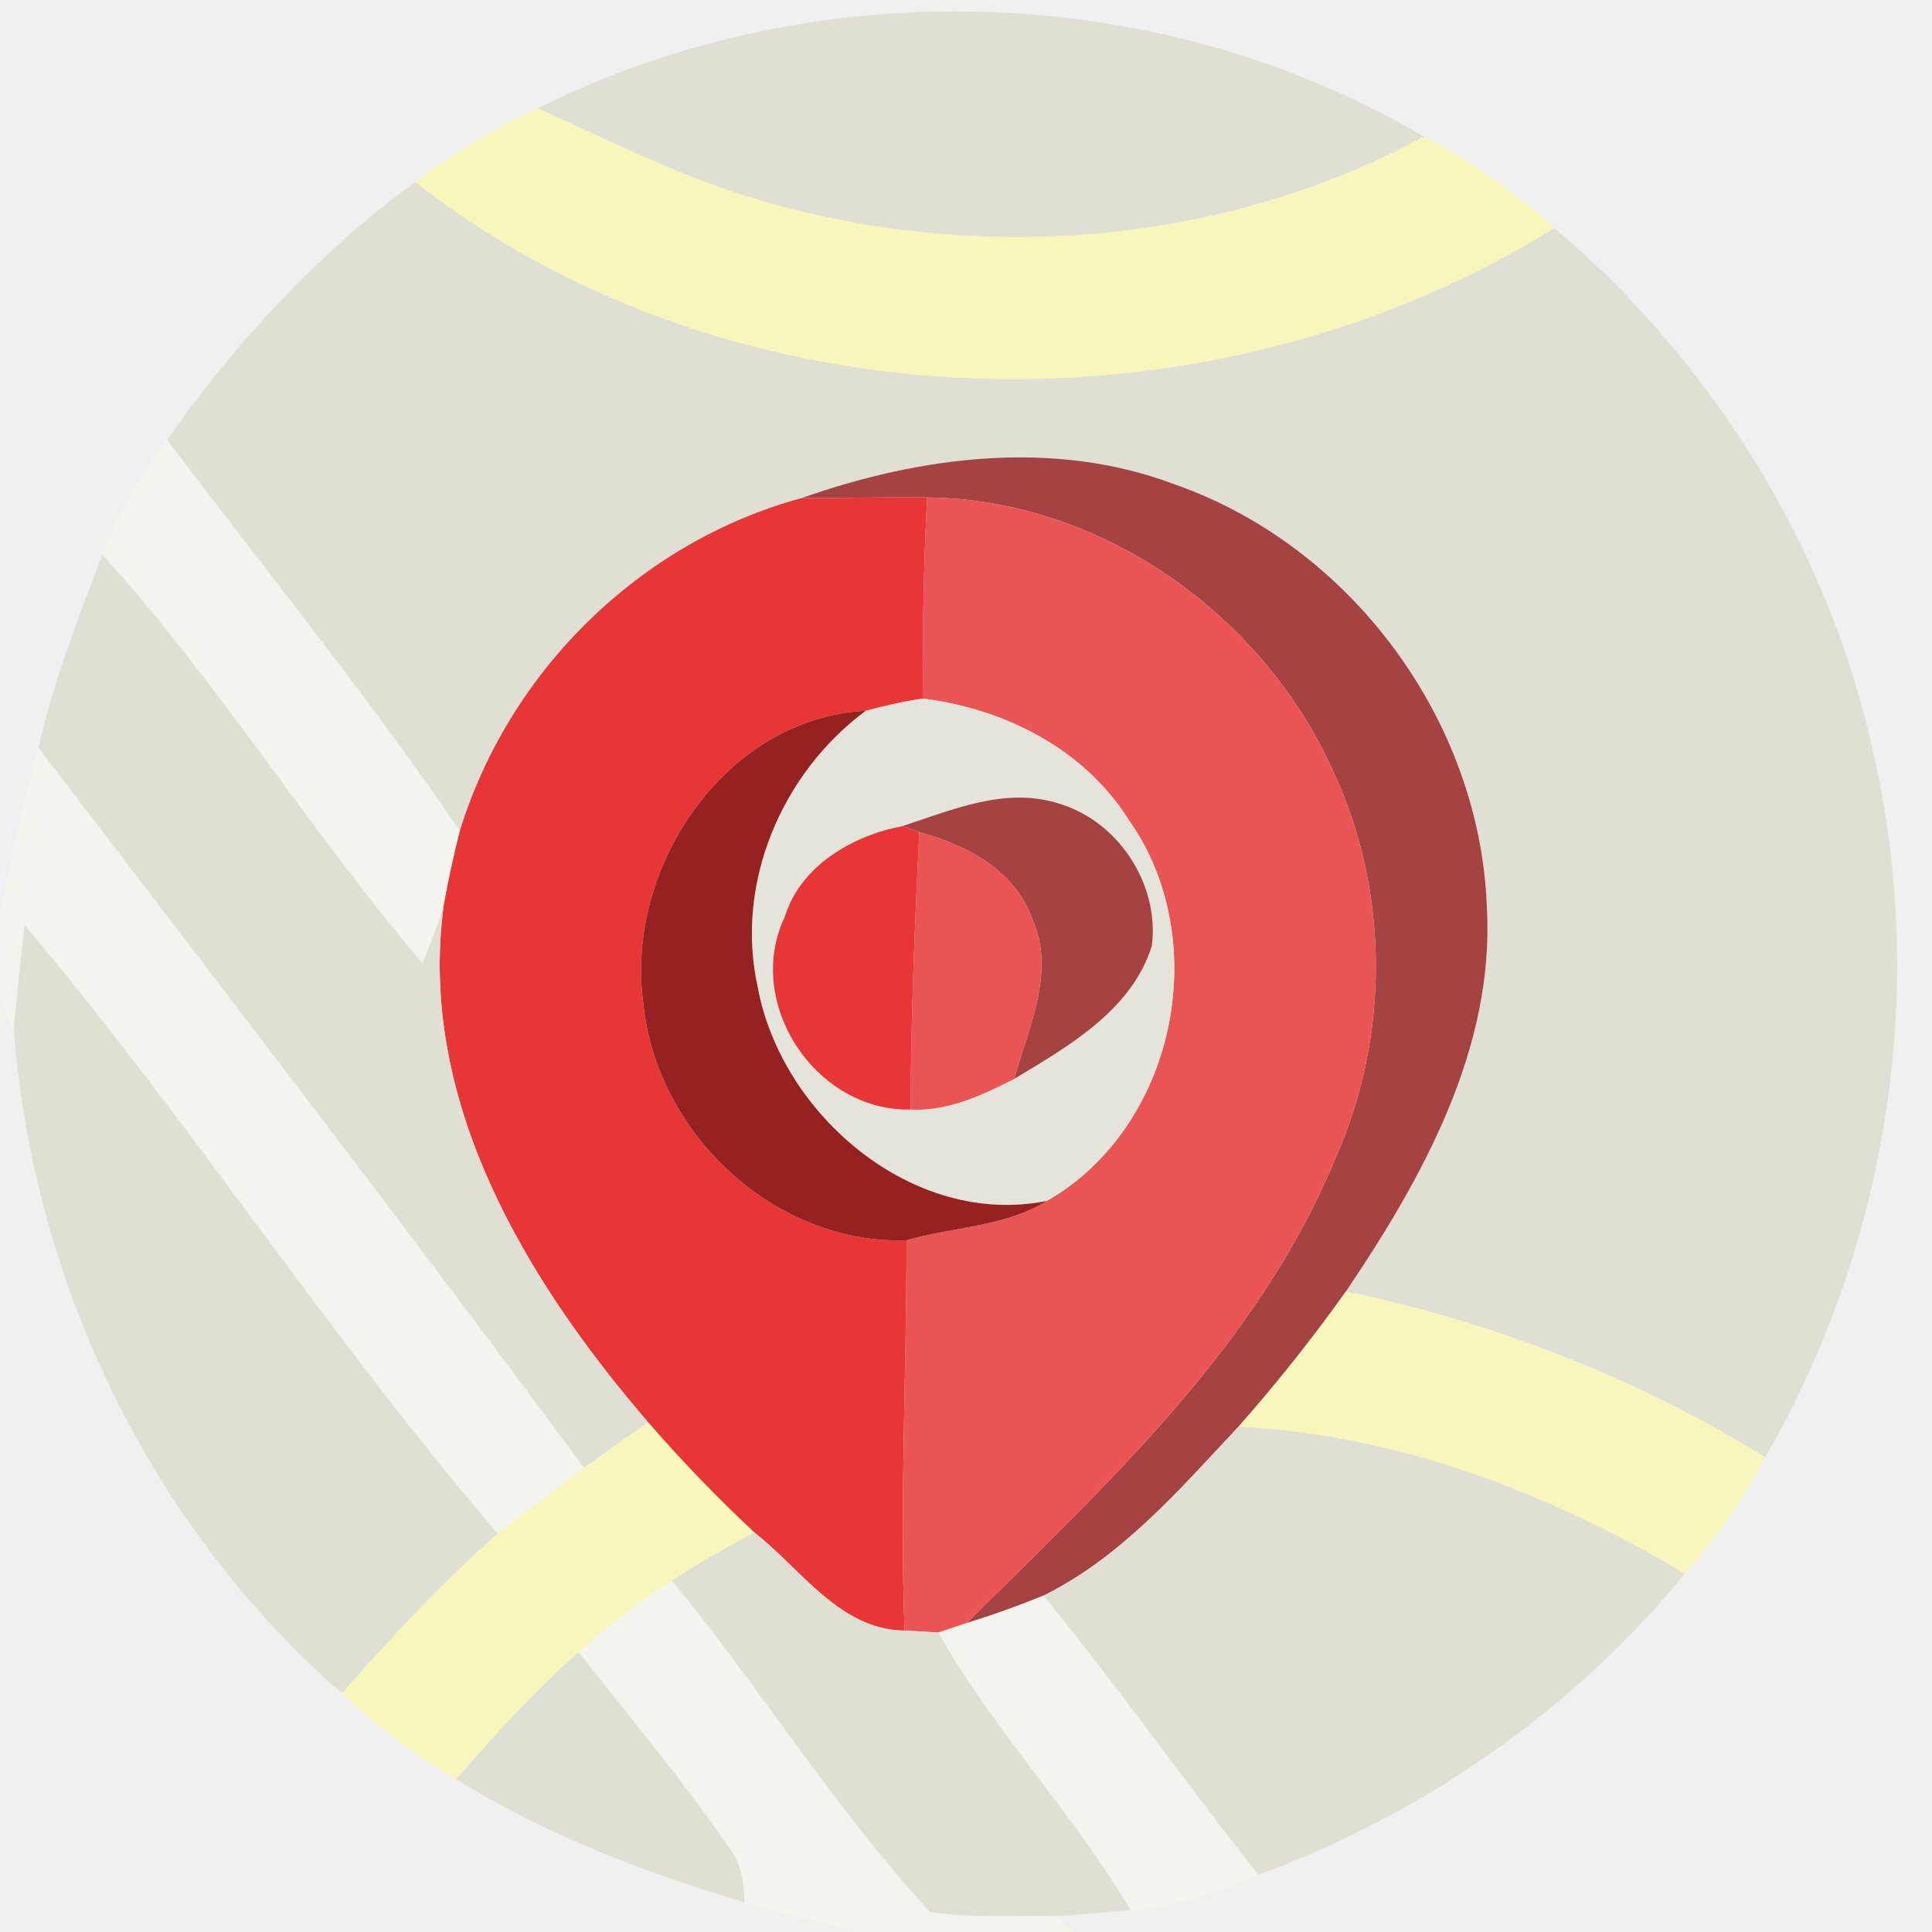
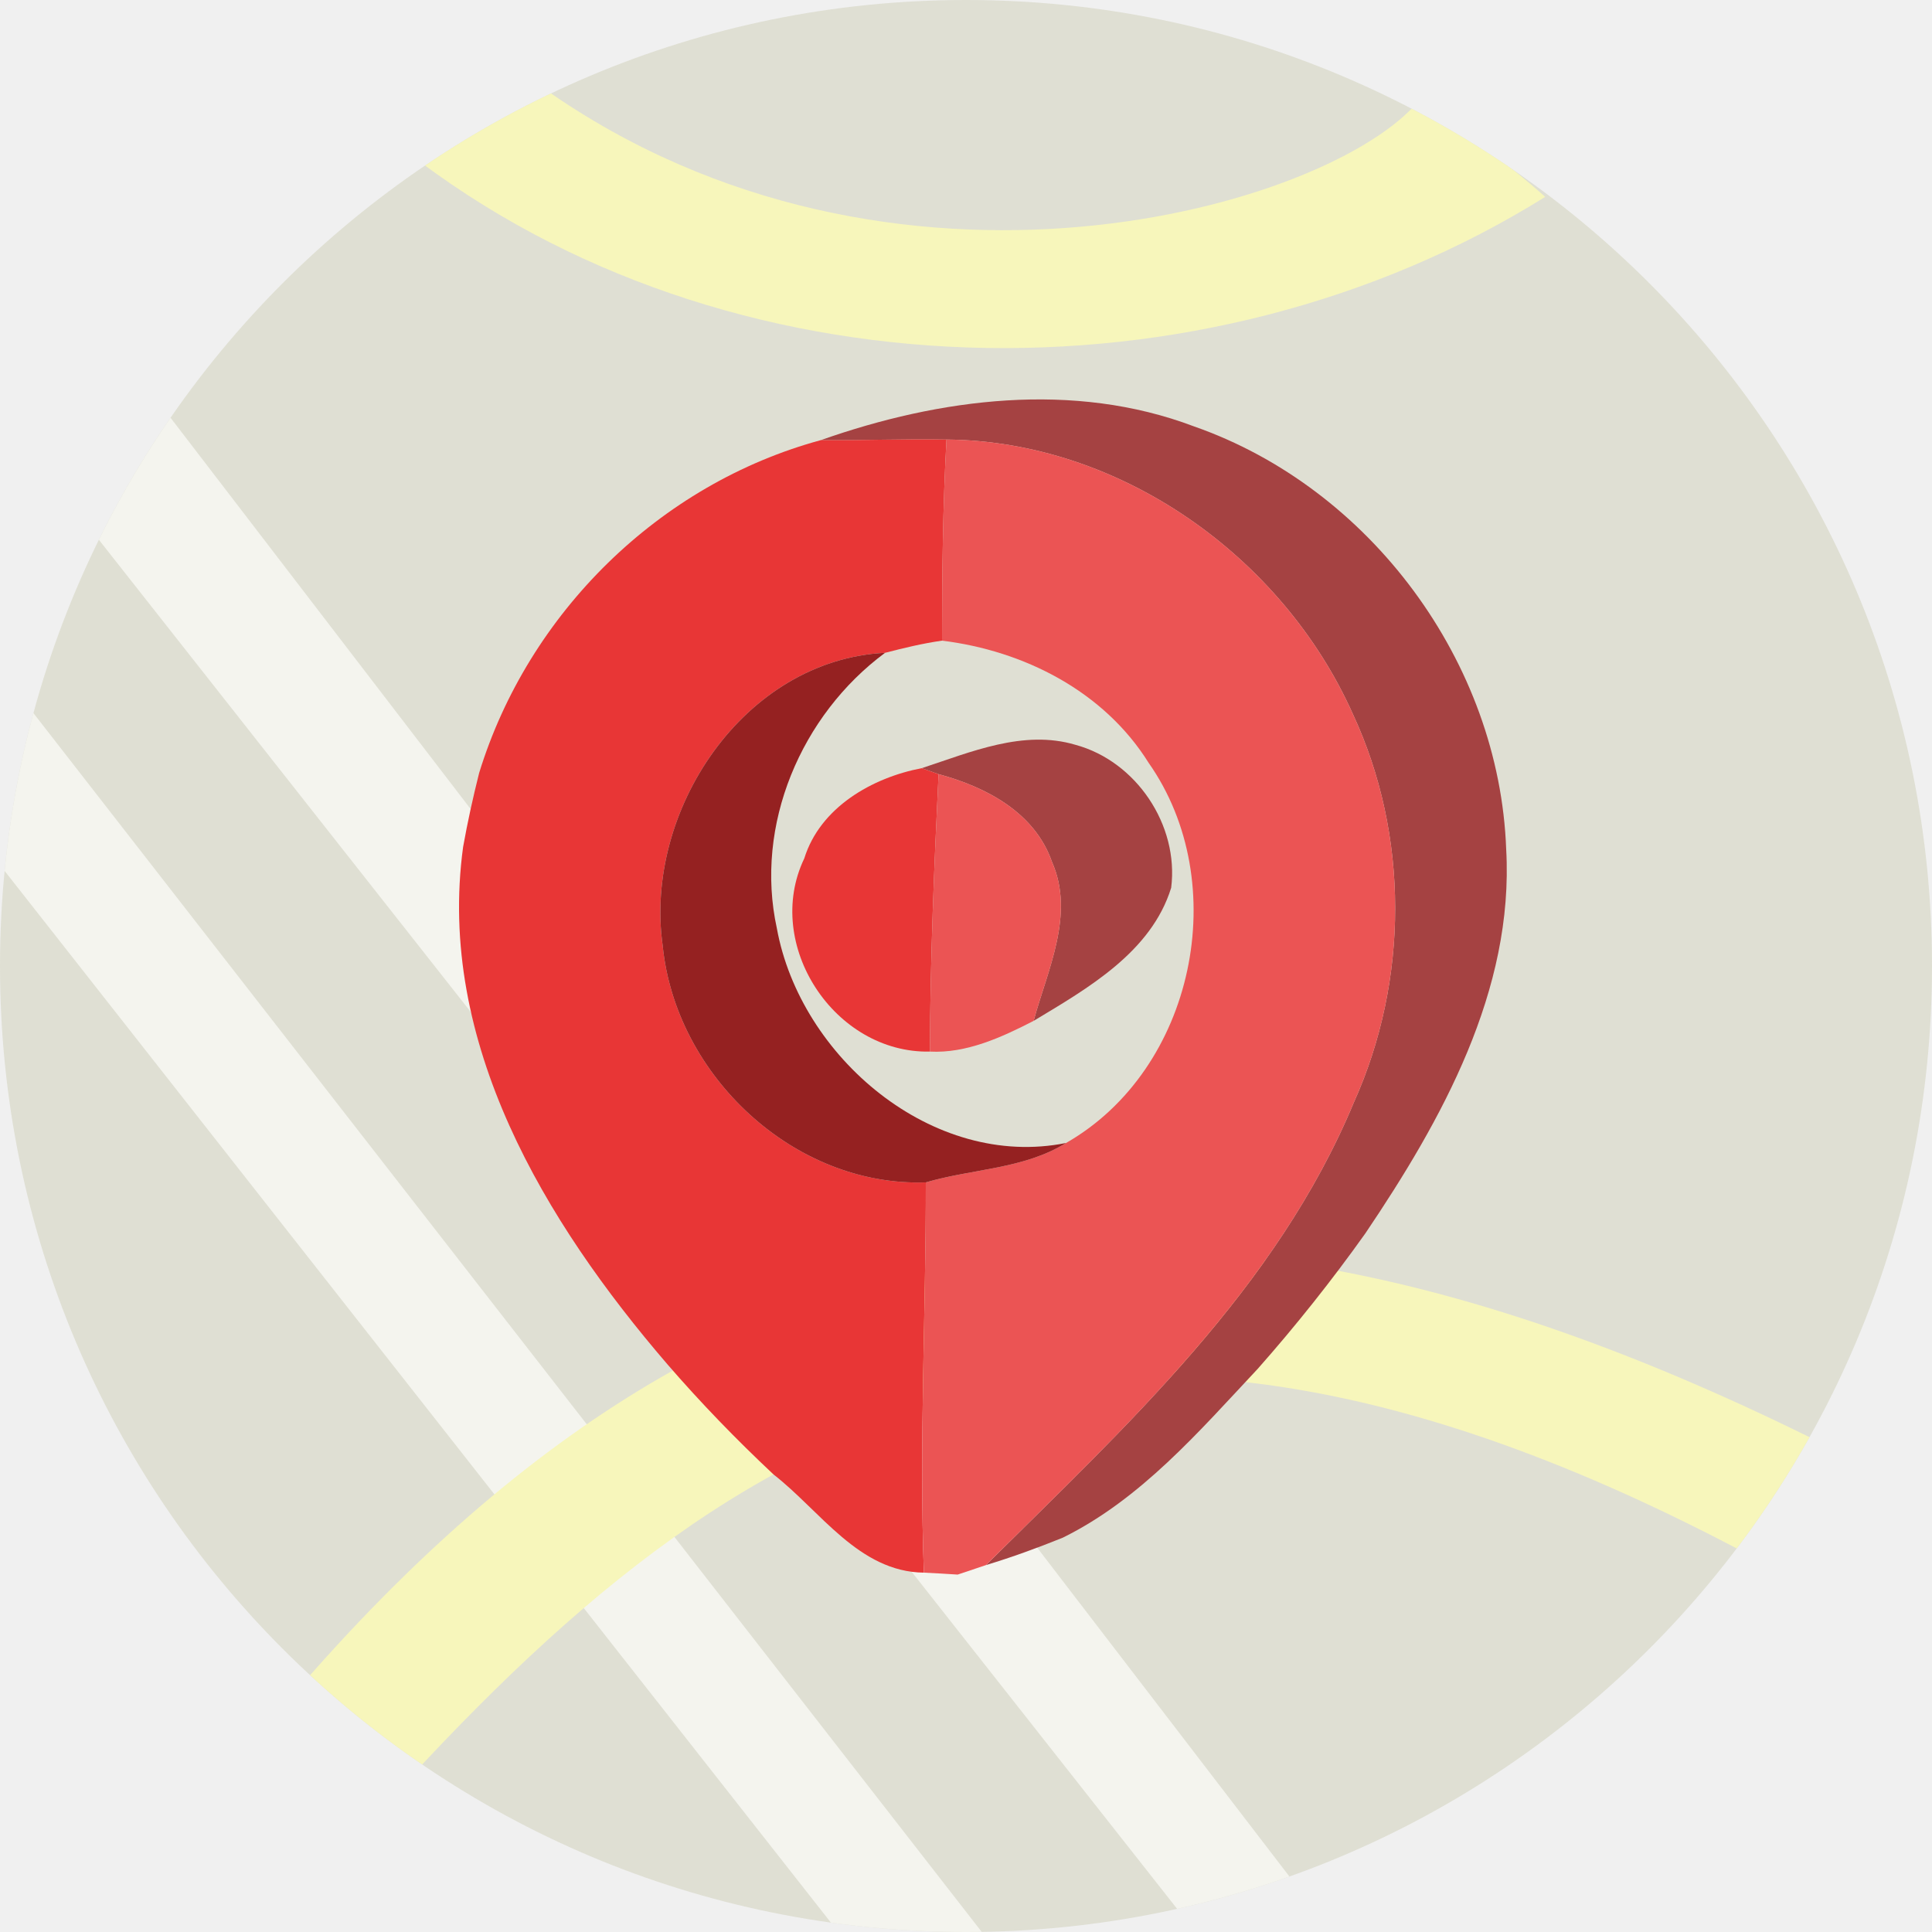
- <svg xmlns="http://www.w3.org/2000/svg" width="100pt" height="100pt" viewBox="0 0 100 100" version="1.1">
-   <path fill="#dfdfd3" d=" M 27.83 5.61 C 42.13 -1.53 59.90 -1.06 73.70 7.07 C 63.37 12.68 50.82 13.67 39.58 10.44 C 35.49 9.29 31.69 7.34 27.83 5.61 Z" />
-   <path fill="#f7f6bb" d=" M 21.48 9.42 C 23.46 7.95 25.57 6.63 27.83 5.61 C 31.69 7.34 35.49 9.29 39.58 10.44 C 50.82 13.67 63.37 12.68 73.70 7.07 C 76.15 8.33 78.40 9.96 80.46 11.80 C 62.79 22.83 38.02 22.35 21.48 9.42 Z" />
-   <path fill="#dfdfd3" d=" M 8.64 22.77 C 12.21 17.70 16.47 13.10 21.48 9.42 C 38.02 22.35 62.79 22.83 80.46 11.80 C 88.69 18.79 94.67 28.43 96.97 39.00 C 99.78 51.29 97.68 64.54 91.36 75.43 C 84.70 71.30 77.34 68.46 69.67 66.84 C 73.63 60.97 77.37 54.26 76.96 46.96 C 76.61 37.29 69.93 28.26 60.80 25.07 C 54.57 22.71 47.64 23.61 41.49 25.78 C 33.12 28.05 26.34 34.74 23.80 43.01 C 19.04 36.05 13.73 29.49 8.64 22.77 Z" />
-   <path fill="#f4f4ee" d=" M 5.30 28.71 C 6.07 26.56 7.27 24.59 8.64 22.77 C 13.73 29.49 19.04 36.05 23.80 43.01 C 23.48 44.28 23.20 45.55 22.97 46.84 C 22.66 47.86 22.29 48.87 21.86 49.85 C 16.05 43.03 11.32 35.35 5.30 28.71 Z" />
-   <path fill="#a54242" d=" M 41.49 25.78 C 47.64 23.61 54.57 22.71 60.80 25.07 C 69.93 28.26 76.61 37.29 76.96 46.96 C 77.37 54.26 73.63 60.97 69.67 66.84 C 67.94 69.27 66.08 71.61 64.10 73.85 C 61.06 77.09 58.06 80.59 54.01 82.59 C 52.70 83.12 51.38 83.60 50.03 84.01 C 57.27 76.83 65.08 69.68 69.08 60.05 C 71.92 53.74 71.95 46.24 69.02 39.95 C 65.38 31.81 56.98 25.83 47.99 25.75 C 45.82 25.71 43.66 25.80 41.49 25.78 Z" />
-   <path fill="#e83636" d=" M 23.80 43.01 C 26.34 34.74 33.12 28.05 41.49 25.78 C 43.66 25.80 45.82 25.71 47.99 25.75 C 47.80 29.21 47.76 32.69 47.76 36.16 C 46.76 36.30 45.78 36.54 44.81 36.79 C 37.48 37.16 32.32 44.99 33.30 51.94 C 33.96 58.65 40.08 64.43 46.92 64.20 C 46.93 70.93 46.57 77.66 46.82 84.40 C 43.45 84.36 41.46 81.20 39.04 79.32 C 37.11 77.51 35.27 75.61 33.54 73.61 C 27.21 66.25 21.59 56.95 22.97 46.84 C 23.20 45.55 23.48 44.28 23.80 43.01 Z" />
-   <path fill="#eb5454" d=" M 47.99 25.75 C 56.98 25.83 65.38 31.81 69.02 39.95 C 71.95 46.24 71.92 53.74 69.08 60.05 C 65.08 69.68 57.27 76.83 50.03 84.01 C 49.67 84.13 48.94 84.38 48.57 84.50 C 48.13 84.47 47.26 84.42 46.82 84.40 C 46.57 77.66 46.93 70.93 46.92 64.20 C 49.33 63.49 51.98 63.52 54.18 62.16 C 60.83 58.36 62.83 48.71 58.45 42.48 C 56.14 38.78 52.00 36.68 47.76 36.16 C 47.76 32.69 47.80 29.21 47.99 25.75 Z" />
-   <path fill="#dfdfd3" d=" M 5.30 28.71 C 11.32 35.35 16.05 43.03 21.86 49.85 C 22.29 48.87 22.66 47.86 22.97 46.84 C 21.59 56.95 27.21 66.25 33.54 73.61 C 32.43 74.40 31.33 75.19 30.22 75.97 C 20.96 63.44 11.45 51.10 1.99 38.71 C 2.76 35.27 4.05 31.99 5.30 28.71 Z" />
-   <path fill="#e4e4da" d=" M 44.81 36.79 C 45.78 36.54 46.76 36.30 47.76 36.16 C 52.00 36.68 56.14 38.78 58.45 42.48 C 62.83 48.71 60.83 58.36 54.18 62.16 C 47.28 63.55 40.42 57.71 39.21 51.05 C 38.04 45.71 40.46 40.01 44.81 36.79 Z" />
-   <path fill="#952121" d=" M 33.30 51.94 C 32.32 44.99 37.48 37.16 44.81 36.79 C 40.46 40.01 38.04 45.71 39.21 51.05 C 40.42 57.71 47.28 63.55 54.18 62.16 C 51.98 63.52 49.33 63.49 46.92 64.20 C 40.08 64.43 33.96 58.65 33.30 51.94 Z" />
-   <path fill="#f4f4ee" d=" M 1.99 38.71 C 11.45 51.10 20.96 63.44 30.22 75.97 C 28.72 77.09 27.24 78.23 25.76 79.38 C 17.09 69.28 9.85 58.05 1.27 47.88 C 1.06 49.67 0.90 51.46 0.71 53.25 L 0.00 51.76 L 0.00 47.39 C 0.57 44.47 1.18 41.57 1.99 38.71 Z" />
-   <path fill="#a54242" d=" M 46.71 42.76 C 49.24 41.93 51.97 40.75 54.66 41.55 C 57.81 42.40 60.03 45.71 59.62 48.95 C 58.59 52.28 55.31 54.15 52.50 55.84 C 53.22 53.20 54.65 50.33 53.45 47.61 C 52.56 45.05 50.03 43.73 47.58 43.07 L 46.71 42.76 Z" />
-   <path fill="#e83636" d=" M 40.63 47.43 C 41.45 44.79 44.14 43.25 46.71 42.76 L 47.58 43.07 C 47.35 47.85 47.15 52.64 47.13 57.43 C 42.19 57.53 38.49 51.89 40.63 47.43 Z" />
-   <path fill="#eb5454" d=" M 47.58 43.07 C 50.03 43.73 52.56 45.05 53.45 47.61 C 54.65 50.33 53.22 53.20 52.50 55.84 C 50.85 56.69 49.02 57.53 47.13 57.43 C 47.15 52.64 47.35 47.85 47.58 43.07 Z" />
-   <path fill="#dfdfd3" d=" M 1.27 47.88 C 9.85 58.05 17.09 69.28 25.76 79.38 C 22.87 81.93 20.24 84.75 17.70 87.65 C 7.77 78.99 1.71 66.36 0.71 53.25 C 0.90 51.46 1.06 49.67 1.27 47.88 Z" />
-   <path fill="#f7f6bb" d=" M 64.10 73.85 C 66.08 71.61 67.94 69.27 69.67 66.84 C 77.34 68.46 84.70 71.30 91.36 75.43 C 90.21 77.59 88.82 79.61 87.21 81.45 C 80.17 77.27 72.34 74.25 64.10 73.85 Z" />
-   <path fill="#f7f6bb" d=" M 30.22 75.97 C 31.33 75.19 32.43 74.40 33.54 73.61 C 35.27 75.61 37.11 77.51 39.04 79.32 C 37.59 80.11 36.15 80.92 34.77 81.81 C 33.06 82.90 31.45 84.16 29.95 85.52 C 27.66 87.53 25.62 89.80 23.61 92.09 C 21.47 90.86 19.50 89.34 17.70 87.65 C 20.24 84.75 22.87 81.93 25.76 79.38 C 27.24 78.23 28.72 77.09 30.22 75.97 Z" />
-   <path fill="#dfdfd3" d=" M 64.10 73.85 C 72.34 74.25 80.17 77.27 87.21 81.45 C 81.41 88.52 73.70 93.89 65.13 97.04 C 61.36 92.27 57.85 87.31 54.01 82.59 C 58.06 80.59 61.06 77.09 64.10 73.85 Z" />
-   <path fill="#dfdfd3" d=" M 34.77 81.81 C 36.15 80.92 37.59 80.11 39.04 79.32 C 41.46 81.20 43.45 84.36 46.82 84.40 C 47.26 84.42 48.13 84.47 48.57 84.50 C 51.45 89.59 55.55 93.84 58.53 98.87 C 57.57 98.95 55.66 99.10 54.70 99.18 C 52.51 99.14 50.31 99.29 48.14 98.97 C 43.22 93.65 39.38 87.41 34.77 81.81 Z" />
-   <path fill="#f4f4ee" d=" M 29.95 85.52 C 31.45 84.16 33.06 82.90 34.77 81.81 C 39.38 87.41 43.22 93.65 48.14 98.97 C 50.31 99.29 52.51 99.14 54.70 99.18 L 55.50 100.00 L 44.47 100.00 C 42.48 99.52 40.48 99.07 38.53 98.46 C 38.52 97.40 38.33 96.32 37.64 95.49 C 35.24 92.04 32.55 88.81 29.95 85.52 Z" />
-   <path fill="#f4f4ee" d=" M 50.03 84.01 C 51.38 83.60 52.70 83.12 54.01 82.59 C 57.85 87.31 61.36 92.27 65.13 97.04 C 63.01 97.91 60.83 98.71 58.53 98.87 C 55.55 93.84 51.45 89.59 48.57 84.50 C 48.94 84.38 49.67 84.13 50.03 84.01 Z" />
-   <path fill="#dfdfd3" d=" M 23.61 92.09 C 25.62 89.80 27.66 87.53 29.95 85.52 C 32.55 88.81 35.24 92.04 37.64 95.49 C 38.33 96.32 38.52 97.40 38.53 98.46 C 33.33 96.92 28.23 94.96 23.61 92.09 Z" />
+ <svg xmlns="http://www.w3.org/2000/svg" xmlns:xlink="http://www.w3.org/1999/xlink" width="100px" height="100px" viewBox="0 0 100 100" version="1.1">
+   <defs>
+     <circle id="path-1" cx="50" cy="50" r="50" />
+   </defs>
+   <g id="Page-1" stroke="none" stroke-width="1" fill="none" fill-rule="evenodd">
+     <mask id="mask-2" fill="white">
+       <use xlink:href="#path-1" />
+     </mask>
+     <use id="circle" fill="#DFDFD3" xlink:href="#path-1" />
+     <g id="map" mask="url(#mask-2)">
+       <g transform="translate(-4, 4)">
+         <path d="M-3.55271368e-15,35.683 L2.687,29 L56.477,98.132 L49.064,98.132 L-3.55271368e-15,35.683 Z" id="line-2" fill="#F4F4EE" />
+         <path d="M6,19.979 L10.815,15 L73.827,97.153 L66.78,97.153 L6,19.979 Z" id="line-1" fill="#F4F4EE" />
+         <path d="M18.667,61 C52.263,89.065 73.047,79.561 95.39,61.819 C97.84,63.079 99.264,64.391 101.324,66.231 C72.798,91.665 47.097,92.094 14,66.231 C15.98,64.761 16.407,62.02 18.667,61 Z" id="curve-bottom" fill="#F7F6BB" transform="translate(57.66177, 73.23396) rotate(-190) translate(-57.66177, -73.23396) " />
+         <path d="M31.35,0 C49.274,13.312 72.131,7.009 77.22,1.46 C79.67,2.72 81.92,4.35 83.98,6.19 C66.31,17.22 41.54,16.74 25,3.81 C26.98,2.34 29.09,1.02 31.35,0 Z" id="curve-top" fill="#F7F6BB" />
+       </g>
+     </g>
+     <g id="pointer" mask="url(#mask-2)">
+       <g transform="translate(24, 21)" id="Shape">
+         <path d="M18.49,1.78 C24.64,-0.39 31.57,-1.29 37.8,1.07 C46.93,4.26 53.61,13.29 53.96,22.96 C54.37,30.26 50.63,36.97 46.67,42.84 C44.94,45.27 43.08,47.61 41.1,49.85 C38.06,53.09 35.06,56.59 31.01,58.59 C29.7,59.12 28.38,59.6 27.03,60.01 C34.27,52.83 42.08,45.68 46.08,36.05 C48.92,29.74 48.95,22.24 46.02,15.95 C42.38,7.81 33.98,1.83 24.99,1.75 C22.82,1.71 20.66,1.8 18.49,1.78 L18.49,1.78 Z" fill="#A54242" />
+         <path d="M0.8,19.01 C3.34,10.74 10.12,4.05 18.49,1.78 C20.66,1.8 22.82,1.71 24.99,1.75 C24.8,5.21 24.76,8.69 24.76,12.16 C23.76,12.3 22.78,12.54 21.81,12.79 C14.48,13.16 9.32,20.99 10.3,27.94 C10.96,34.65 17.08,40.43 23.92,40.2 C23.93,46.93 23.57,53.66 23.82,60.4 C20.45,60.36 18.46,57.2 16.04,55.32 C14.11,53.51 12.27,51.61 10.54,49.61 C4.21,42.25 -1.41,32.95 -0.03,22.84 C0.2,21.55 0.48,20.28 0.8,19.01 L0.8,19.01 Z" fill="#E83636" />
+         <path d="M24.99,1.75 C33.98,1.83 42.38,7.81 46.02,15.95 C48.95,22.24 48.92,29.74 46.08,36.05 C42.08,45.68 34.27,52.83 27.03,60.01 C26.67,60.13 25.94,60.38 25.57,60.5 C25.13,60.47 24.26,60.42 23.82,60.4 C23.57,53.66 23.93,46.93 23.92,40.2 C26.33,39.49 28.98,39.52 31.18,38.16 C37.83,34.36 39.83,24.71 35.45,18.48 C33.14,14.78 29,12.68 24.76,12.16 C24.76,8.69 24.8,5.21 24.99,1.75 L24.99,1.75 Z" fill="#EB5454" />
+         <path d="M10.3,27.94 C9.32,20.99 14.48,13.16 21.81,12.79 C17.46,16.01 15.04,21.71 16.21,27.05 C17.42,33.71 24.28,39.55 31.18,38.16 C28.98,39.52 26.33,39.49 23.92,40.2 C17.08,40.43 10.96,34.65 10.3,27.94 L10.3,27.94 Z" fill="#952121" />
+         <path d="M23.71,18.76 C26.24,17.93 28.97,16.75 31.66,17.55 C34.81,18.4 37.03,21.71 36.62,24.95 C35.59,28.28 32.31,30.15 29.5,31.84 C30.22,29.2 31.65,26.33 30.45,23.61 C29.56,21.05 27.03,19.73 24.58,19.07 L23.71,18.76 L23.71,18.76 Z" fill="#A54242" />
+         <path d="M17.63,23.43 C18.45,20.79 21.14,19.25 23.71,18.76 L24.58,19.07 C24.35,23.85 24.15,28.64 24.13,33.43 C19.19,33.53 15.49,27.89 17.63,23.43 L17.63,23.43 Z" fill="#E83636" />
+         <path d="M24.58,19.07 C27.03,19.73 29.56,21.05 30.45,23.61 C31.65,26.33 30.22,29.2 29.5,31.84 C27.85,32.69 26.02,33.53 24.13,33.43 C24.15,28.64 24.35,23.85 24.58,19.07 L24.58,19.07 Z" fill="#EB5454" />
+       </g>
+     </g>
+   </g>
</svg>
